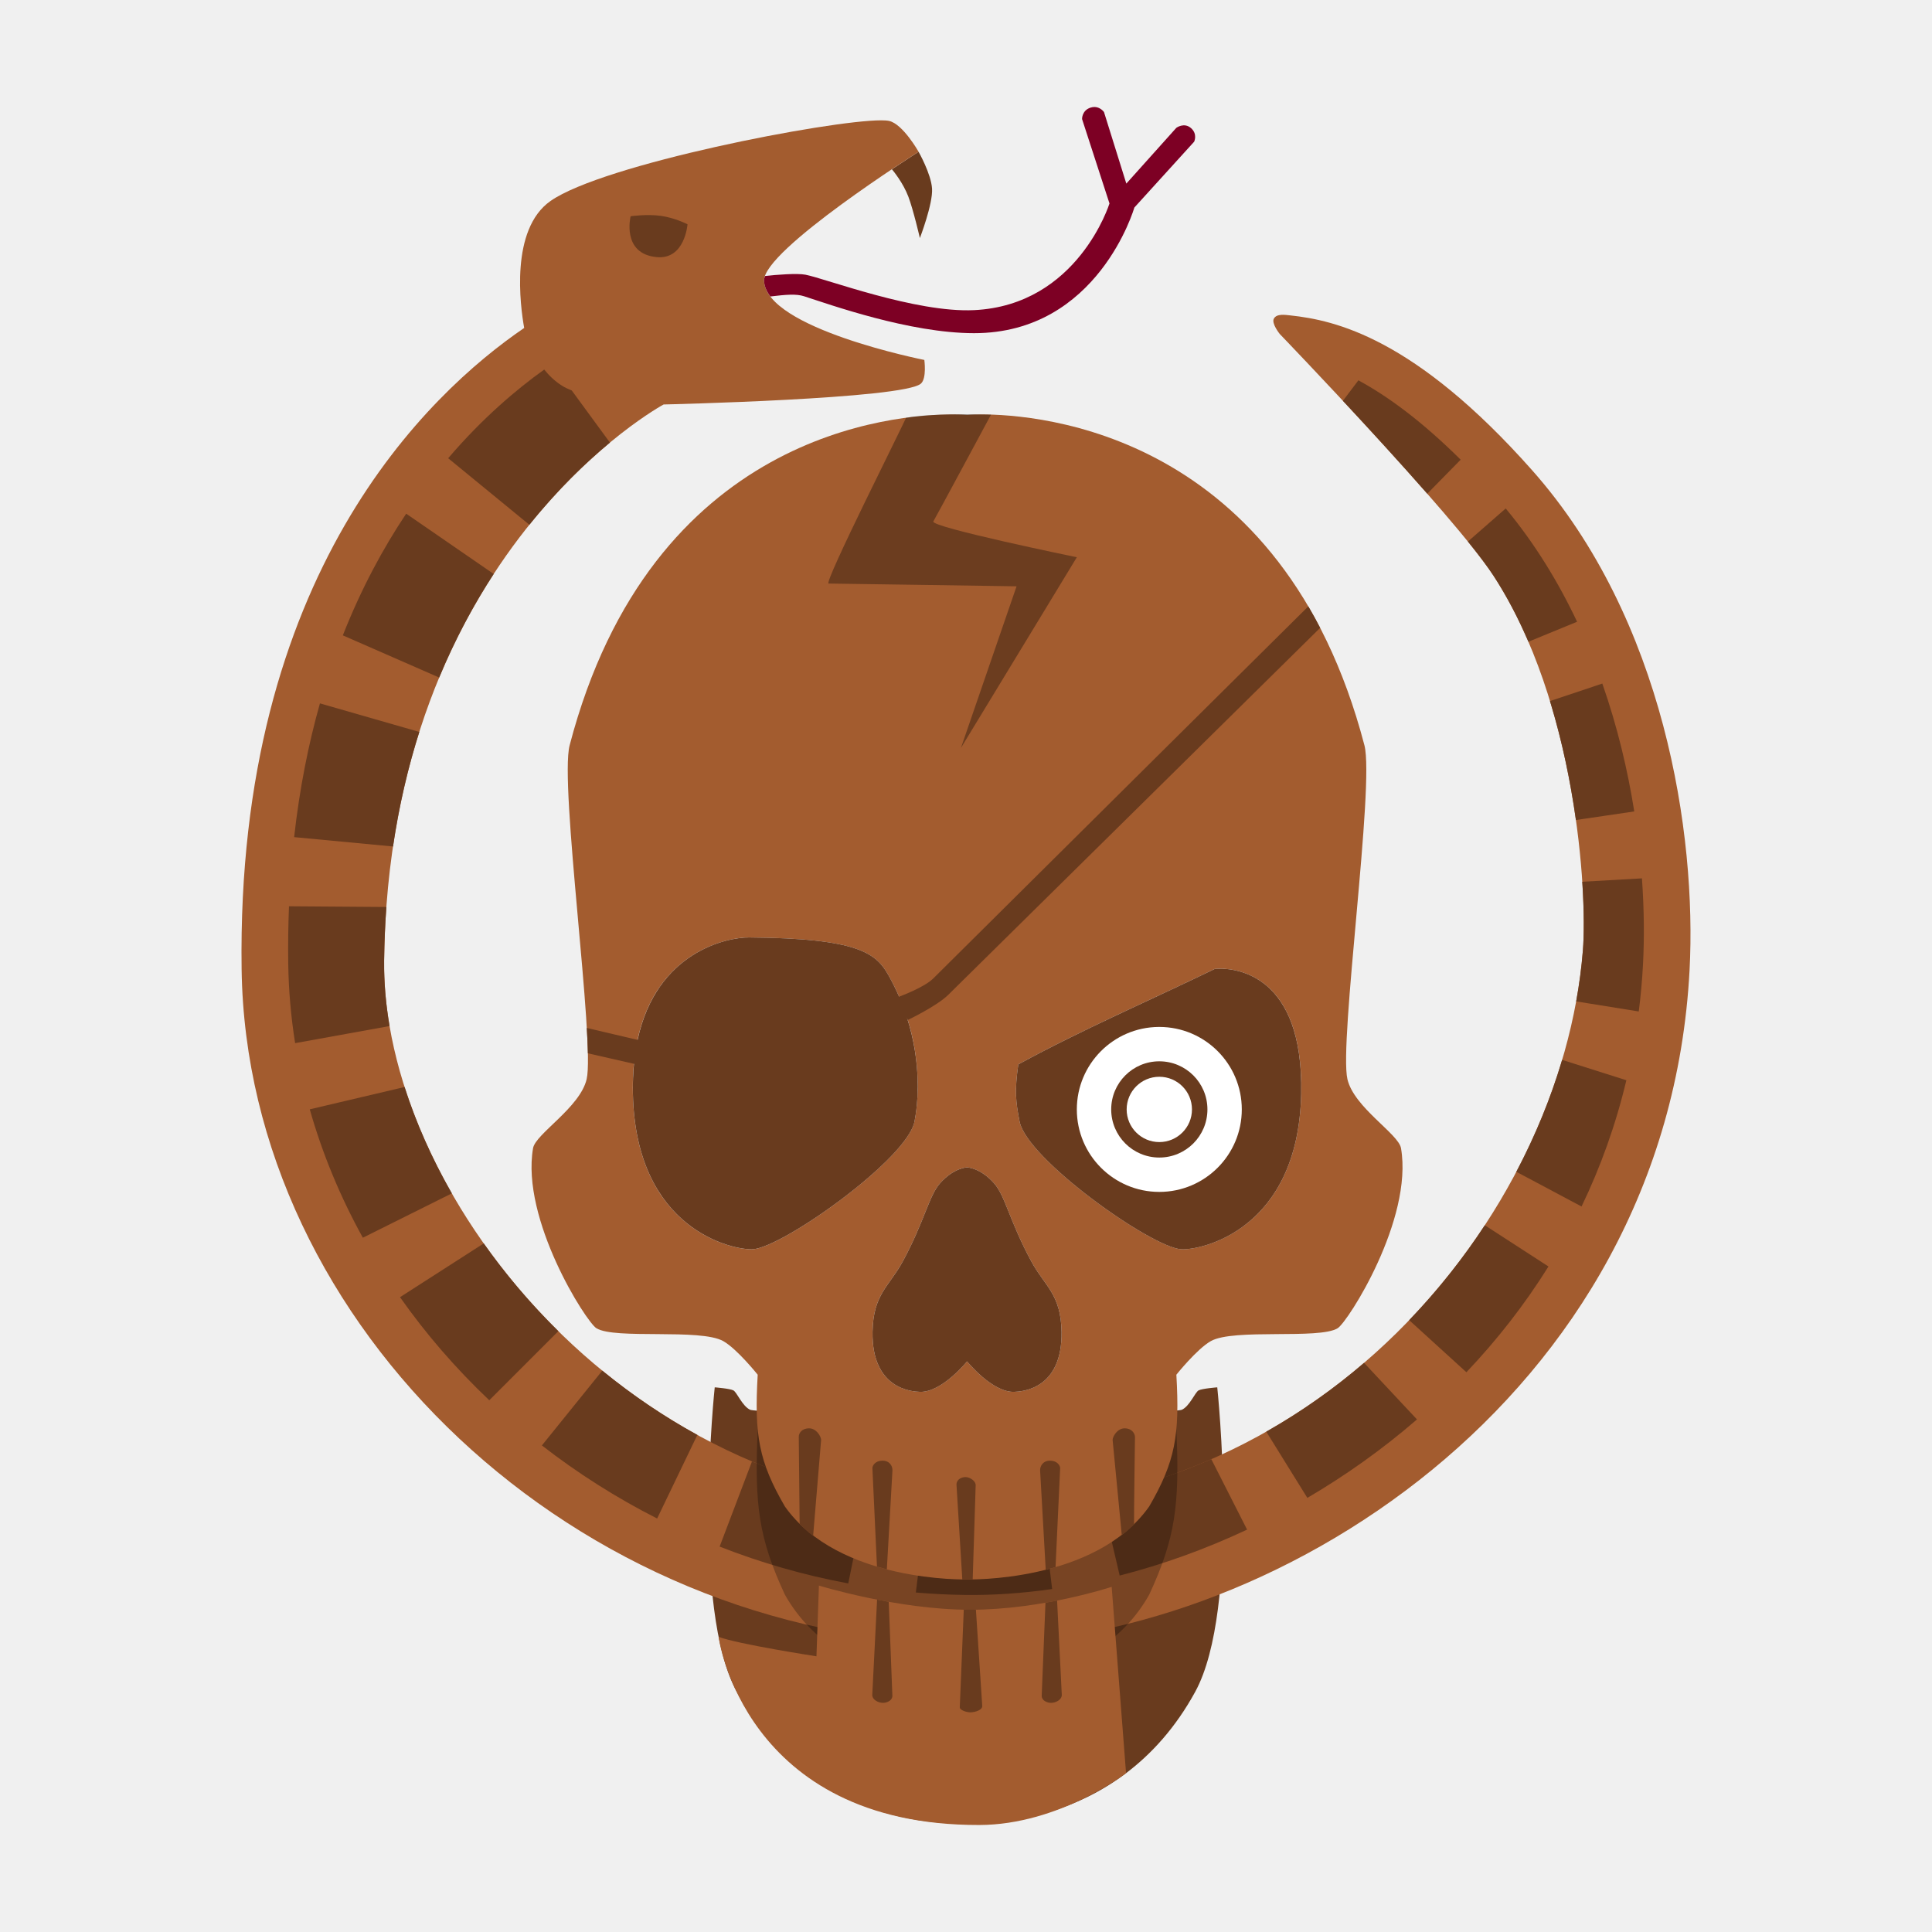
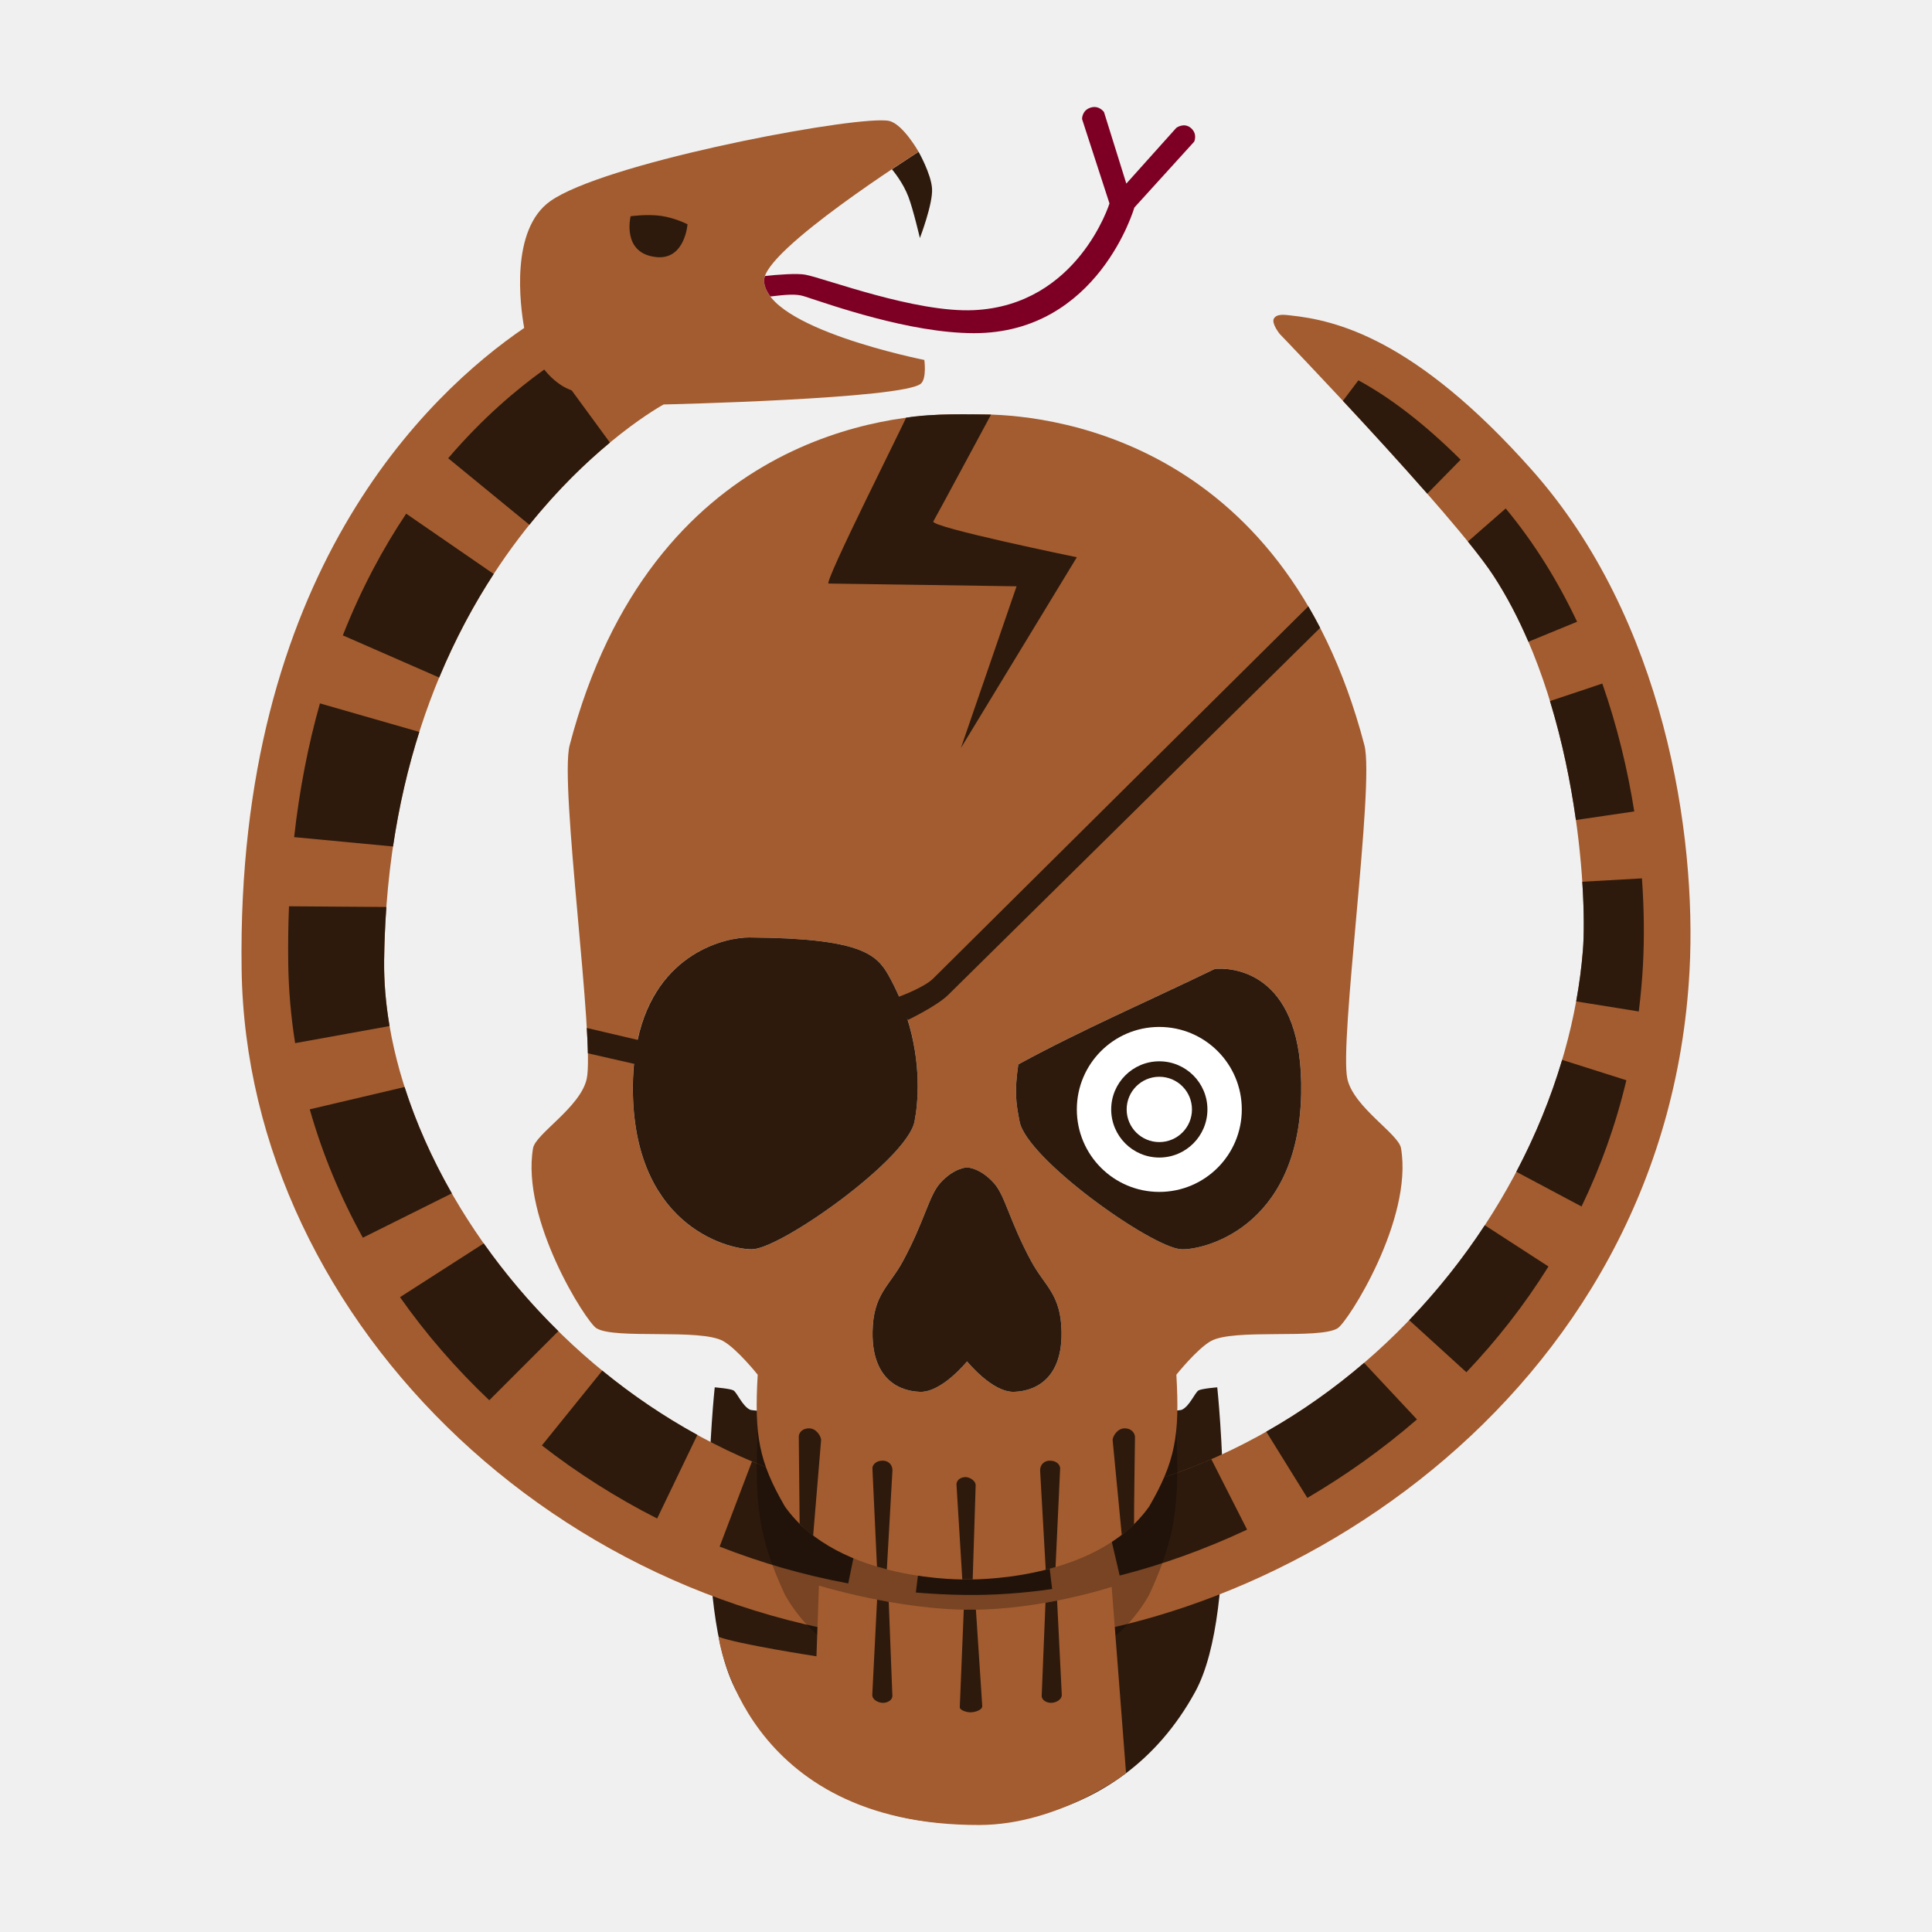
<svg xmlns="http://www.w3.org/2000/svg" width="512" height="512" viewBox="0 0 135.467 135.467" version="1.1" id="svg8">
  <defs id="defs2">
    </defs>
  <g id="layer1">
-     <path id="path1811" style="fill:#693b1e;fill-opacity:1;stroke:none;stroke-width:0.265px;stroke-linecap:butt;stroke-linejoin:miter;stroke-opacity:1" d="m 50.115,97.277 c 0,0 -1.655,15.493 1.546,21.348 5.526,10.108 16.072,9.196 16.072,9.196 0,0 10.547,0.912 16.072,-9.196 3.201,-5.855 1.546,-21.348 1.546,-21.348 0,0 -1.059,0.081 -1.308,0.213 -0.25,0.133 -0.632,1.121 -1.183,1.362 -0.382,0.167 -15.127,0.98 -15.127,0.98 0,0 -14.745,-0.814 -15.127,-0.98 -0.551,-0.24 -0.932,-1.229 -1.183,-1.362 -0.249,-0.132 -1.308,-0.213 -1.308,-0.213 z" />
+     <path id="path1811" style="fill:#2d1a0d;fill-opacity:1;stroke:none;stroke-width:0.265px;stroke-linecap:butt;stroke-linejoin:miter;stroke-opacity:1" d="m 50.115,97.277 c 0,0 -1.655,15.493 1.546,21.348 5.526,10.108 16.072,9.196 16.072,9.196 0,0 10.547,0.912 16.072,-9.196 3.201,-5.855 1.546,-21.348 1.546,-21.348 0,0 -1.059,0.081 -1.308,0.213 -0.25,0.133 -0.632,1.121 -1.183,1.362 -0.382,0.167 -15.127,0.98 -15.127,0.98 0,0 -14.745,-0.814 -15.127,-0.98 -0.551,-0.24 -0.932,-1.229 -1.183,-1.362 -0.249,-0.132 -1.308,-0.213 -1.308,-0.213 z" />
    <g id="g1540" style="display:inline" transform="translate(-1.0123995e-4,-6.344656)">
-       <path id="path1668" style="fill:#693b1e;fill-opacity:1;stroke:none;stroke-width:0.241px;stroke-linecap:butt;stroke-linejoin:miter;stroke-opacity:1" d="m 64.409,16.987 c 0,0 -0.767,0.488 -1.871,1.226 0.111,0.132 0.787,0.953 1.156,1.927 0.345,0.91 0.806,2.897 0.806,2.897 0,0 0.921,-2.399 0.853,-3.467 -0.066,-1.041 -0.945,-2.583 -0.945,-2.583 z" />
+       <path id="path1668" style="fill:#2d1a0d;fill-opacity:1;stroke:none;stroke-width:0.241px;stroke-linecap:butt;stroke-linejoin:miter;stroke-opacity:1" d="m 64.409,16.987 c 0,0 -0.767,0.488 -1.871,1.226 0.111,0.132 0.787,0.953 1.156,1.927 0.345,0.91 0.806,2.897 0.806,2.897 0,0 0.921,-2.399 0.853,-3.467 -0.066,-1.041 -0.945,-2.583 -0.945,-2.583 z" />
      <path id="path1691" style="fill:#a35c2f;fill-opacity:1;stroke:none;stroke-width:0.911;stroke-linecap:butt;stroke-linejoin:miter;stroke-miterlimit:4;stroke-dasharray:none;stroke-opacity:1" d="m 233.51,55.869 c -13.783,-3.41e-4 -73.691,11.599 -87.623,21.379 -10.737,7.538 -8.026,27.738 -6.973,33.643 -25.562,17.458 -76.346,65.375 -74.883,169.949 1.324,94.576 88.518,177.39 191.592,178.812 80.152,1.106 186.12,-64.576 192.131,-178.584 1.896,-35.973 -6.69,-92.964 -41.723,-132.467 -31.149,-35.124 -52.237,-39.758 -64.031,-41.031 -1.488,-0.161 -3.654,-0.511 -4.41,0.846 -0.707,1.268 1.555,4.068 1.555,4.068 0,0 46.044,47.819 56.631,64.041 21.982,33.685 24.938,84.017 23.707,99.34 -5.738,71.394 -71.417,149.851 -163.9,147.562 -92.179,-2.281 -154.469,-85.005 -153.785,-144.881 1.236,-108.172 74.07,-147.377 74.07,-147.377 0,0 63.679,-1.447 68.199,-5.541 1.563,-1.416 0.891,-6.258 0.891,-6.258 0,0 -42.128,-8.33 -42.473,-21.025 -0.22,-8.107 40.951,-34.145 40.951,-34.145 0,0 -4.15,-7.359 -7.812,-8.174 -0.482,-0.107 -1.194,-0.158 -2.113,-0.158 z" transform="scale(0.2645833)" />
-       <path style="fill:#693b1e;fill-opacity:1;stroke:none;stroke-width:0.241px;stroke-linecap:butt;stroke-linejoin:miter;stroke-opacity:1" d="m 44.217,21.508 c 0,0 1.131,-0.166 2.123,-0.028 0.992,0.138 1.867,0.592 1.867,0.592 0,0 -0.179,2.482 -2.152,2.302 -2.497,-0.228 -1.838,-2.866 -1.838,-2.866 z" id="path1673" />
-       <path id="path1694" style="fill:#693b1e;fill-opacity:1;stroke:none;stroke-width:0.241;stroke-linecap:butt;stroke-linejoin:miter;stroke-miterlimit:4;stroke-dasharray:none;stroke-opacity:1" d="m 38.159,32.257 c -1.928,1.379 -4.322,3.396 -6.734,6.218 l 5.694,4.666 c 2.02,-2.513 4.016,-4.411 5.648,-5.763 l -2.675,-3.653 c -0.246,-0.099 -0.476,-0.204 -0.666,-0.323 -0.263,-0.164 -0.501,-0.351 -0.718,-0.552 -0.202,-0.187 -0.383,-0.388 -0.548,-0.593 z m 57.088,0.755 -1.085,1.437 c 1.836,1.968 3.979,4.305 5.915,6.512 l 2.341,-2.384 c -2.752,-2.732 -5.138,-4.463 -7.171,-5.565 z m 10.329,8.986 -2.65,2.317 c 0.752,0.93 1.371,1.749 1.79,2.39 0.945,1.449 1.755,3.015 2.452,4.637 l 3.414,-1.401 c -1.322,-2.798 -2.97,-5.493 -5.005,-7.944 z m -77.095,0.364 c -1.616,2.416 -3.147,5.245 -4.443,8.533 l 6.757,2.957 c 1.14,-2.745 2.452,-5.159 3.823,-7.262 z m 83.87,11.912 -3.671,1.228 c 0.873,2.852 1.453,5.727 1.819,8.341 l 4.092,-0.603 c -0.463,-2.917 -1.188,-5.959 -2.24,-8.966 z m -89.918,1.39 c -0.802,2.837 -1.427,5.955 -1.809,9.378 l 6.934,0.656 c 0.431,-2.908 1.064,-5.582 1.843,-8.032 z m 92.696,12.269 -4.184,0.237 c 0.135,2.071 0.129,3.764 0.044,4.82 -0.095,1.185 -0.253,2.377 -0.471,3.571 l 4.389,0.705 c 0.135,-1.08 0.237,-2.177 0.296,-3.296 0.096,-1.821 0.081,-3.862 -0.074,-6.037 z M 20.263,69.891 c -0.051,1.302 -0.071,2.641 -0.052,4.022 0.026,1.88 0.191,3.741 0.483,5.574 l 6.62,-1.198 c -0.268,-1.568 -0.398,-3.106 -0.381,-4.59 0.015,-1.29 0.069,-2.541 0.158,-3.758 z m 89.269,10.769 c -0.79,2.662 -1.868,5.299 -3.211,7.847 l 4.573,2.434 c 1.331,-2.761 2.396,-5.715 3.143,-8.852 z m -81.164,1.903 -6.648,1.565 c 0.886,3.126 2.142,6.142 3.722,9.002 l 6.239,-3.109 c -1.405,-2.456 -2.518,-4.969 -3.312,-7.458 z m 75.743,9.693 c -1.541,2.35 -3.316,4.586 -5.303,6.655 l 4.012,3.652 c 2.135,-2.248 4.075,-4.722 5.755,-7.416 z m -70.193,1.274 -5.87,3.769 c 1.823,2.593 3.925,5.016 6.259,7.228 l 4.843,-4.845 C 37.192,97.754 35.44,95.683 33.918,93.53 Z m 61.727,8.375 c -2.106,1.807 -4.399,3.431 -6.857,4.823 l 2.88,4.645 c 2.687,-1.575 5.274,-3.412 7.687,-5.502 z m -53.413,0.545 -4.236,5.245 c 2.504,1.946 5.212,3.667 8.081,5.124 l 2.82,-5.861 c -2.389,-1.311 -4.616,-2.831 -6.665,-4.508 z m 42.702,6.207 c -2.452,1.071 -5.04,1.916 -7.75,2.494 l 1.325,5.667 c 2.989,-0.762 5.996,-1.84 8.934,-3.22 z m -32.207,0.159 -2.268,5.972 c 2.888,1.133 5.906,2.006 9.019,2.582 l 1.244,-6.099 c -2.803,-0.554 -5.474,-1.388 -7.995,-2.455 z M 73.055,111.81 c -1.768,0.189 -3.58,0.268 -5.433,0.222 -0.893,-0.022 -1.774,-0.076 -2.646,-0.154 l -0.76,6.13 c 1.132,0.096 2.273,0.155 3.423,0.17 1.991,0.028 4.046,-0.114 6.135,-0.415 z" />
+       <path style="fill:#2d1a0d;fill-opacity:1;stroke:none;stroke-width:0.241px;stroke-linecap:butt;stroke-linejoin:miter;stroke-opacity:1" d="m 44.217,21.508 c 0,0 1.131,-0.166 2.123,-0.028 0.992,0.138 1.867,0.592 1.867,0.592 0,0 -0.179,2.482 -2.152,2.302 -2.497,-0.228 -1.838,-2.866 -1.838,-2.866 z" id="path1673" />
+       <path id="path1694" style="fill:#2d1a0d;fill-opacity:1;stroke:none;stroke-width:0.241;stroke-linecap:butt;stroke-linejoin:miter;stroke-miterlimit:4;stroke-dasharray:none;stroke-opacity:1" d="m 38.159,32.257 c -1.928,1.379 -4.322,3.396 -6.734,6.218 l 5.694,4.666 c 2.02,-2.513 4.016,-4.411 5.648,-5.763 l -2.675,-3.653 c -0.246,-0.099 -0.476,-0.204 -0.666,-0.323 -0.263,-0.164 -0.501,-0.351 -0.718,-0.552 -0.202,-0.187 -0.383,-0.388 -0.548,-0.593 z m 57.088,0.755 -1.085,1.437 c 1.836,1.968 3.979,4.305 5.915,6.512 l 2.341,-2.384 c -2.752,-2.732 -5.138,-4.463 -7.171,-5.565 z m 10.329,8.986 -2.65,2.317 c 0.752,0.93 1.371,1.749 1.79,2.39 0.945,1.449 1.755,3.015 2.452,4.637 l 3.414,-1.401 c -1.322,-2.798 -2.97,-5.493 -5.005,-7.944 z m -77.095,0.364 c -1.616,2.416 -3.147,5.245 -4.443,8.533 l 6.757,2.957 c 1.14,-2.745 2.452,-5.159 3.823,-7.262 z m 83.87,11.912 -3.671,1.228 c 0.873,2.852 1.453,5.727 1.819,8.341 l 4.092,-0.603 c -0.463,-2.917 -1.188,-5.959 -2.24,-8.966 z m -89.918,1.39 c -0.802,2.837 -1.427,5.955 -1.809,9.378 l 6.934,0.656 c 0.431,-2.908 1.064,-5.582 1.843,-8.032 z m 92.696,12.269 -4.184,0.237 c 0.135,2.071 0.129,3.764 0.044,4.82 -0.095,1.185 -0.253,2.377 -0.471,3.571 l 4.389,0.705 c 0.135,-1.08 0.237,-2.177 0.296,-3.296 0.096,-1.821 0.081,-3.862 -0.074,-6.037 z M 20.263,69.891 c -0.051,1.302 -0.071,2.641 -0.052,4.022 0.026,1.88 0.191,3.741 0.483,5.574 l 6.62,-1.198 c -0.268,-1.568 -0.398,-3.106 -0.381,-4.59 0.015,-1.29 0.069,-2.541 0.158,-3.758 z m 89.269,10.769 c -0.79,2.662 -1.868,5.299 -3.211,7.847 l 4.573,2.434 c 1.331,-2.761 2.396,-5.715 3.143,-8.852 z m -81.164,1.903 -6.648,1.565 c 0.886,3.126 2.142,6.142 3.722,9.002 l 6.239,-3.109 c -1.405,-2.456 -2.518,-4.969 -3.312,-7.458 z m 75.743,9.693 c -1.541,2.35 -3.316,4.586 -5.303,6.655 l 4.012,3.652 c 2.135,-2.248 4.075,-4.722 5.755,-7.416 z m -70.193,1.274 -5.87,3.769 c 1.823,2.593 3.925,5.016 6.259,7.228 l 4.843,-4.845 C 37.192,97.754 35.44,95.683 33.918,93.53 Z m 61.727,8.375 c -2.106,1.807 -4.399,3.431 -6.857,4.823 l 2.88,4.645 c 2.687,-1.575 5.274,-3.412 7.687,-5.502 z m -53.413,0.545 -4.236,5.245 c 2.504,1.946 5.212,3.667 8.081,5.124 l 2.82,-5.861 c -2.389,-1.311 -4.616,-2.831 -6.665,-4.508 z m 42.702,6.207 c -2.452,1.071 -5.04,1.916 -7.75,2.494 l 1.325,5.667 c 2.989,-0.762 5.996,-1.84 8.934,-3.22 z m -32.207,0.159 -2.268,5.972 c 2.888,1.133 5.906,2.006 9.019,2.582 l 1.244,-6.099 c -2.803,-0.554 -5.474,-1.388 -7.995,-2.455 z M 73.055,111.81 c -1.768,0.189 -3.58,0.268 -5.433,0.222 -0.893,-0.022 -1.774,-0.076 -2.646,-0.154 l -0.76,6.13 c 1.132,0.096 2.273,0.155 3.423,0.17 1.991,0.028 4.046,-0.114 6.135,-0.415 z" />
      <path id="path1666" style="fill:#7d0024;fill-opacity:1;stroke:none;stroke-width:0.241px;stroke-linecap:butt;stroke-linejoin:miter;stroke-opacity:1" d="m 76.767,13.847 c -0.095,-0.004 -0.199,0.009 -0.312,0.047 -0.603,0.202 -0.583,0.799 -0.583,0.799 l 1.922,5.918 c 0,0 -2.216,7.132 -9.495,7.48 -4.1,0.196 -10.42,-2.215 -11.827,-2.486 -0.571,-0.11 -2.022,-0.002 -2.834,0.094 -0.04,0.115 -0.067,0.224 -0.064,0.321 0.01,0.387 0.173,0.758 0.442,1.112 1.116,-0.132 1.808,-0.193 2.362,-0.015 1.803,0.579 7.388,2.585 11.913,2.589 8.709,0.008 11.247,-8.809 11.247,-8.809 l 4.194,-4.618 c 0,0 0.259,-0.535 -0.225,-0.955 -0.484,-0.42 -1.027,-0.015 -1.027,-0.015 l -3.505,3.909 -1.565,-5.015 c 0,0 -0.233,-0.338 -0.643,-0.357 z" />
    </g>
    <path id="path1874" style="fill:#000000;fill-opacity:0.264;stroke:none;stroke-width:0.636px;stroke-linecap:butt;stroke-linejoin:miter;stroke-opacity:1" d="m 82.485,100.229 c 0,0 -29.356,-3e-5 -29.358,-0.003 3e-6,1e-5 0.002,0.003 0.002,0.003 -0.245,5.342 0.083,7.647 1.905,11.584 3.787,6.731 12.773,6.417 12.773,6.417 0,0 8.986,0.314 12.773,-6.417 1.821,-3.937 2.149,-6.243 1.905,-11.584 z" />
    <g id="g1838" style="display:inline" transform="translate(-1.0123995e-4,-6.344656)">
      <path id="path1744" style="fill:#a35c2f;fill-opacity:1;stroke:none;stroke-width:0.568px;stroke-linecap:butt;stroke-linejoin:miter;stroke-opacity:1" d="m 66.879,35.403 c -4.168,-0.016 -21.201,1.288 -26.937,23.199 -0.725,2.771 1.79,20.837 1.192,23.412 -0.463,1.99 -3.585,3.832 -3.758,4.84 -0.856,4.995 3.72,12.177 4.443,12.623 1.301,0.803 7.3,-0.005 8.9,0.906 0.975,0.555 2.409,2.353 2.409,2.353 -0.245,4.259 0.083,6.098 1.905,9.237 3.787,5.367 12.773,5.117 12.773,5.117 0,0 8.986,0.25 12.773,-5.117 1.822,-3.139 2.15,-4.978 1.905,-9.237 0,0 1.434,-1.797 2.409,-2.353 1.6,-0.911 7.599,-0.103 8.9,-0.906 0.723,-0.446 5.299,-7.629 4.443,-12.623 -0.173,-1.008 -3.295,-2.85 -3.758,-4.84 -0.599,-2.575 1.917,-20.641 1.192,-23.412 -5.736,-21.911 -22.768,-23.215 -26.937,-23.199 -0.595,0.002 -0.928,0.032 -0.928,0.032 0,0 -0.333,-0.03 -0.928,-0.032 z m -14.36,36.674 c 7.767,0.053 8.936,1.151 9.784,2.661 2.488,4.429 2.146,8.587 1.818,10.247 -0.52,2.635 -9.23,8.816 -11.323,8.953 -1.357,0.089 -8.225,-1.327 -8.422,-10.907 -0.197,-9.58 6.347,-10.967 8.143,-10.955 z m 32.655,2.207 c 0,0 6.26,-0.833 6.063,8.747 -0.197,9.58 -7.065,10.996 -8.422,10.907 -2.093,-0.137 -10.803,-6.318 -11.323,-8.953 -0.277,-1.406 -0.356,-2.153 -0.091,-4.008 4.488,-2.445 9.177,-4.464 13.773,-6.693 z M 67.807,88.201 c 0,0 0.228,0.003 0.579,0.143 0.35,0.14 0.823,0.417 1.311,0.964 0.395,0.443 0.666,1.104 1.028,2.007 0.362,0.903 0.816,2.049 1.58,3.462 0.478,0.884 0.999,1.46 1.406,2.145 0.204,0.343 0.379,0.712 0.506,1.162 0.127,0.45 0.206,0.98 0.217,1.641 0.008,0.504 -0.029,0.947 -0.101,1.337 -0.072,0.39 -0.18,0.727 -0.313,1.018 -0.265,0.582 -0.63,0.982 -1.015,1.255 -0.385,0.273 -0.789,0.421 -1.132,0.502 -0.343,0.081 -0.625,0.095 -0.764,0.1 -0.384,0.013 -0.782,-0.114 -1.163,-0.312 -0.382,-0.198 -0.746,-0.466 -1.063,-0.736 -0.634,-0.541 -1.076,-1.088 -1.076,-1.088 0,0 -0.442,0.547 -1.076,1.088 -0.317,0.27 -0.682,0.538 -1.063,0.736 -0.381,0.198 -0.779,0.325 -1.163,0.312 -0.139,-0.005 -0.421,-0.019 -0.764,-0.1 -0.343,-0.081 -0.747,-0.229 -1.132,-0.502 -0.385,-0.273 -0.75,-0.673 -1.015,-1.255 -0.133,-0.291 -0.24,-0.628 -0.313,-1.018 -0.072,-0.39 -0.109,-0.833 -0.101,-1.337 0.011,-0.661 0.09,-1.191 0.217,-1.641 0.127,-0.45 0.302,-0.819 0.506,-1.162 0.407,-0.686 0.928,-1.261 1.406,-2.145 0.764,-1.413 1.218,-2.559 1.58,-3.462 0.362,-0.903 0.633,-1.564 1.028,-2.007 0.488,-0.547 0.96,-0.823 1.311,-0.964 0.35,-0.14 0.579,-0.143 0.579,-0.143 z" />
-       <g id="g1611" style="fill:#693b1e;fill-opacity:1" transform="matrix(0.9107745,0,0,0.9107745,4.551514,12.53646)">
-         <path id="path1589" style="opacity:0.999;fill:#693b1e;fill-opacity:1;stroke:none;stroke-width:0.296;stroke-linejoin:round;stroke-miterlimit:4;stroke-dasharray:none;stroke-opacity:1" d="m 88.816,67.779 c -0.188,0.004 -0.295,0.019 -0.295,0.019 -5.047,2.447 -10.195,4.664 -15.123,7.348 -0.29,2.037 -0.204,2.857 0.1,4.401 0.571,2.893 10.134,9.68 12.432,9.83 1.49,0.098 9.031,-1.457 9.247,-11.975 0.189,-9.204 -5.05,-9.654 -6.362,-9.623 z" />
-         <path id="path1598" style="opacity:0.999;fill:#693b1e;fill-opacity:1;stroke:none;stroke-width:1.268;stroke-linejoin:round;stroke-miterlimit:4;stroke-dasharray:none;stroke-opacity:1" d="m 262.498,313.992 c 0,0 -0.946,0.012 -2.4,0.594 -1.454,0.582 -3.415,1.73 -5.439,3.998 -1.64,1.838 -2.763,4.58 -4.266,8.328 -1.503,3.748 -3.387,8.503 -6.557,14.365 -1.983,3.668 -4.144,6.059 -5.834,8.904 -0.845,1.423 -1.571,2.954 -2.098,4.82 -0.527,1.866 -0.857,4.067 -0.902,6.811 -0.035,2.09 0.118,3.93 0.418,5.549 0.3,1.619 0.749,3.016 1.299,4.225 1.1,2.416 2.612,4.074 4.209,5.209 1.597,1.135 3.276,1.748 4.699,2.084 1.423,0.336 2.593,0.395 3.17,0.414 1.592,0.055 3.243,-0.472 4.826,-1.293 1.583,-0.821 3.097,-1.933 4.412,-3.055 2.63,-2.243 4.463,-4.514 4.463,-4.514 0,0 1.835,2.271 4.465,4.514 1.315,1.122 2.829,2.234 4.412,3.055 1.583,0.821 3.234,1.348 4.826,1.293 0.577,-0.02 1.747,-0.078 3.17,-0.414 1.423,-0.336 3.1,-0.949 4.697,-2.084 1.597,-1.135 3.111,-2.793 4.211,-5.209 0.55,-1.208 0.997,-2.606 1.297,-4.225 0.3,-1.619 0.455,-3.458 0.42,-5.549 -0.045,-2.744 -0.375,-4.944 -0.902,-6.811 -0.527,-1.866 -1.253,-3.398 -2.098,-4.82 -1.69,-2.845 -3.851,-5.236 -5.834,-8.904 -3.169,-5.862 -5.054,-10.618 -6.557,-14.365 -1.503,-3.748 -2.625,-6.491 -4.266,-8.328 -2.025,-2.268 -3.985,-3.417 -5.439,-3.998 -1.454,-0.581 -2.402,-0.594 -2.402,-0.594 z" transform="scale(0.2645833)" />
-         <path id="path1573" style="opacity:0.999;fill:#693b1e;fill-opacity:1;stroke:none;stroke-width:0.32;stroke-linejoin:round;stroke-miterlimit:4;stroke-dasharray:none;stroke-opacity:1" d="m 95.724,39.884 c -0.925,0.917 -19.519,19.351 -28.877,28.65 -0.688,0.684 -2.533,1.363 -2.626,1.397 -0.234,-0.539 -0.502,-1.086 -0.811,-1.636 -0.931,-1.658 -2.215,-2.863 -10.742,-2.922 -1.677,-0.012 -7.119,1.091 -8.579,7.886 l -3.911,-0.919 c 0.042,0.721 0.072,1.386 0.084,1.952 l 3.549,0.81 0.002,-0.013 c -0.068,0.719 -0.102,1.484 -0.085,2.31 0.216,10.519 7.757,12.073 9.248,11.975 2.298,-0.151 11.862,-6.937 12.432,-9.83 0.277,-1.407 0.558,-4.45 -0.581,-8 l 0.071,0.179 c 0,0 2.231,-1.069 3.096,-1.922 8.571,-8.454 27.868,-27.498 28.644,-28.264 -0.296,-0.571 -0.601,-1.123 -0.913,-1.655 z" />
+       <g id="g1611" style="fill:#2d1a0d;fill-opacity:1" transform="matrix(0.9107745,0,0,0.9107745,4.551514,12.53646)">
+         <path id="path1589" style="opacity:0.999;fill:#2d1a0d;fill-opacity:1;stroke:none;stroke-width:0.296;stroke-linejoin:round;stroke-miterlimit:4;stroke-dasharray:none;stroke-opacity:1" d="m 88.816,67.779 c -0.188,0.004 -0.295,0.019 -0.295,0.019 -5.047,2.447 -10.195,4.664 -15.123,7.348 -0.29,2.037 -0.204,2.857 0.1,4.401 0.571,2.893 10.134,9.68 12.432,9.83 1.49,0.098 9.031,-1.457 9.247,-11.975 0.189,-9.204 -5.05,-9.654 -6.362,-9.623 z" />
+         <path id="path1598" style="opacity:0.999;fill:#2d1a0d;fill-opacity:1;stroke:none;stroke-width:1.268;stroke-linejoin:round;stroke-miterlimit:4;stroke-dasharray:none;stroke-opacity:1" d="m 262.498,313.992 c 0,0 -0.946,0.012 -2.4,0.594 -1.454,0.582 -3.415,1.73 -5.439,3.998 -1.64,1.838 -2.763,4.58 -4.266,8.328 -1.503,3.748 -3.387,8.503 -6.557,14.365 -1.983,3.668 -4.144,6.059 -5.834,8.904 -0.845,1.423 -1.571,2.954 -2.098,4.82 -0.527,1.866 -0.857,4.067 -0.902,6.811 -0.035,2.09 0.118,3.93 0.418,5.549 0.3,1.619 0.749,3.016 1.299,4.225 1.1,2.416 2.612,4.074 4.209,5.209 1.597,1.135 3.276,1.748 4.699,2.084 1.423,0.336 2.593,0.395 3.17,0.414 1.592,0.055 3.243,-0.472 4.826,-1.293 1.583,-0.821 3.097,-1.933 4.412,-3.055 2.63,-2.243 4.463,-4.514 4.463,-4.514 0,0 1.835,2.271 4.465,4.514 1.315,1.122 2.829,2.234 4.412,3.055 1.583,0.821 3.234,1.348 4.826,1.293 0.577,-0.02 1.747,-0.078 3.17,-0.414 1.423,-0.336 3.1,-0.949 4.697,-2.084 1.597,-1.135 3.111,-2.793 4.211,-5.209 0.55,-1.208 0.997,-2.606 1.297,-4.225 0.3,-1.619 0.455,-3.458 0.42,-5.549 -0.045,-2.744 -0.375,-4.944 -0.902,-6.811 -0.527,-1.866 -1.253,-3.398 -2.098,-4.82 -1.69,-2.845 -3.851,-5.236 -5.834,-8.904 -3.169,-5.862 -5.054,-10.618 -6.557,-14.365 -1.503,-3.748 -2.625,-6.491 -4.266,-8.328 -2.025,-2.268 -3.985,-3.417 -5.439,-3.998 -1.454,-0.581 -2.402,-0.594 -2.402,-0.594 z" transform="scale(0.2645833)" />
+         <path id="path1573" style="opacity:0.999;fill:#2d1a0d;fill-opacity:1;stroke:none;stroke-width:0.32;stroke-linejoin:round;stroke-miterlimit:4;stroke-dasharray:none;stroke-opacity:1" d="m 95.724,39.884 c -0.925,0.917 -19.519,19.351 -28.877,28.65 -0.688,0.684 -2.533,1.363 -2.626,1.397 -0.234,-0.539 -0.502,-1.086 -0.811,-1.636 -0.931,-1.658 -2.215,-2.863 -10.742,-2.922 -1.677,-0.012 -7.119,1.091 -8.579,7.886 l -3.911,-0.919 c 0.042,0.721 0.072,1.386 0.084,1.952 l 3.549,0.81 0.002,-0.013 c -0.068,0.719 -0.102,1.484 -0.085,2.31 0.216,10.519 7.757,12.073 9.248,11.975 2.298,-0.151 11.862,-6.937 12.432,-9.83 0.277,-1.407 0.558,-4.45 -0.581,-8 l 0.071,0.179 c 0,0 2.231,-1.069 3.096,-1.922 8.571,-8.454 27.868,-27.498 28.644,-28.264 -0.296,-0.571 -0.601,-1.123 -0.913,-1.655 z" />
      </g>
      <g id="g1555" transform="matrix(0.9107745,0,0,0.9107745,75.50478,78.3514)" style="fill:#ffffff;fill-opacity:1">
        <path id="circle1538" style="opacity:0.999;fill:#ffffff;fill-opacity:1;stroke:none;stroke-width:1.007;stroke-linejoin:round;stroke-miterlimit:4;stroke-dasharray:none;stroke-opacity:1" d="M 23.789,0 A 24,24 0 0 0 0,24 24,24 0 0 0 24,48 24,24 0 0 0 48,24 24,24 0 0 0 24,0 24,24 0 0 0 23.789,0 Z M 24,10 A 14,14 0 0 1 38,24 14,14 0 0 1 24,38 14,14 0 0 1 10,24 14,14 0 0 1 24,10 Z" transform="scale(0.2645833)" />
        <circle style="opacity:0.999;fill:#ffffff;fill-opacity:1;stroke:none;stroke-width:0.218;stroke-linejoin:round;stroke-miterlimit:4;stroke-dasharray:none;stroke-opacity:1" id="path1540" cx="6.35" cy="6.35" r="2.514" />
      </g>
-       <path id="path1797" style="fill:#693b1e;fill-opacity:1;stroke:none;stroke-width:0.265px;stroke-linecap:butt;stroke-linejoin:miter;stroke-opacity:1" d="m 56.731,106.496 c -0.505,-7.9e-4 -0.728,0.339 -0.723,0.591 l 0.061,6.106 c 0.389,0.384 0.506,0.525 0.946,0.838 l 0.561,-6.732 c -0.019,-0.259 -0.339,-0.802 -0.844,-0.803 z m 22.126,0 c -0.505,7.9e-4 -0.825,0.544 -0.844,0.803 l 0.642,6.675 c 0.439,-0.31 0.473,-0.374 0.863,-0.754 -0.013,-0.714 0.064,-6.133 0.064,-6.133 -0.013,-0.235 -0.218,-0.591 -0.723,-0.591 z m -16.995,2.267 c -0.497,0.007 -0.694,0.349 -0.691,0.529 l 0.32,6.899 c 0.232,0.07 0.464,0.134 0.692,0.193 l 0.393,-6.93 c 0.012,-0.336 -0.217,-0.699 -0.714,-0.692 z m 11.782,0 c -0.497,-0.007 -0.726,0.356 -0.714,0.692 l 0.394,6.959 c 0.228,-0.058 0.458,-0.122 0.689,-0.189 l 0.322,-6.932 c 0.003,-0.181 -0.195,-0.522 -0.692,-0.529 z m -5.924,1.151 c -0.278,-0.005 -0.642,0.141 -0.654,0.517 l 0.408,6.66 c 0.185,0.001 0.334,-5.3e-4 0.334,-5.3e-4 0,0 0.141,0.004 0.395,5.3e-4 l 0.208,-6.591 c 0.024,-0.294 -0.389,-0.58 -0.691,-0.585 z" />
-       <path style="fill:#000000;fill-opacity:0.337;stroke:none;stroke-width:0.265px;stroke-linecap:butt;stroke-linejoin:miter;stroke-opacity:1" d="m 63.527,35.634 c -0.059,0.25 -5.806,11.628 -5.427,11.628 0.378,0 13.179,0.193 13.179,0.193 l -3.902,11.336 8.128,-13.373 c 0,0 -10.294,-2.117 -10.062,-2.512 0.232,-0.395 4.047,-7.491 4.047,-7.491 -1.287,-0.018 -4.113,-0.097 -5.964,0.22 z" id="path1881" />
+       <path id="path1797" style="fill:#2d1a0d;fill-opacity:1;stroke:none;stroke-width:0.265px;stroke-linecap:butt;stroke-linejoin:miter;stroke-opacity:1" d="m 56.731,106.496 c -0.505,-7.9e-4 -0.728,0.339 -0.723,0.591 l 0.061,6.106 c 0.389,0.384 0.506,0.525 0.946,0.838 l 0.561,-6.732 c -0.019,-0.259 -0.339,-0.802 -0.844,-0.803 z m 22.126,0 c -0.505,7.9e-4 -0.825,0.544 -0.844,0.803 l 0.642,6.675 c 0.439,-0.31 0.473,-0.374 0.863,-0.754 -0.013,-0.714 0.064,-6.133 0.064,-6.133 -0.013,-0.235 -0.218,-0.591 -0.723,-0.591 z m -16.995,2.267 c -0.497,0.007 -0.694,0.349 -0.691,0.529 l 0.32,6.899 c 0.232,0.07 0.464,0.134 0.692,0.193 l 0.393,-6.93 c 0.012,-0.336 -0.217,-0.699 -0.714,-0.692 z m 11.782,0 c -0.497,-0.007 -0.726,0.356 -0.714,0.692 l 0.394,6.959 c 0.228,-0.058 0.458,-0.122 0.689,-0.189 l 0.322,-6.932 c 0.003,-0.181 -0.195,-0.522 -0.692,-0.529 z m -5.924,1.151 c -0.278,-0.005 -0.642,0.141 -0.654,0.517 l 0.408,6.66 c 0.185,0.001 0.334,-5.3e-4 0.334,-5.3e-4 0,0 0.141,0.004 0.395,5.3e-4 l 0.208,-6.591 c 0.024,-0.294 -0.389,-0.58 -0.691,-0.585 z" />
+       <path style="fill:#2d1a0d;fill-opacity:1;stroke:none;stroke-width:0.265px;stroke-linecap:butt;stroke-linejoin:miter;stroke-opacity:1" d="m 63.527,35.634 c -0.059,0.25 -5.806,11.628 -5.427,11.628 0.378,0 13.179,0.193 13.179,0.193 l -3.902,11.336 8.128,-13.373 c 0,0 -10.294,-2.117 -10.062,-2.512 0.232,-0.395 4.047,-7.491 4.047,-7.491 -1.287,-0.018 -4.113,-0.097 -5.964,0.22 z" id="path1881" />
    </g>
    <g id="g1904" transform="translate(-1.0123995e-4,-6.344656)">
      <path style="fill:#a35c2f;fill-opacity:1;stroke:none;stroke-width:0.265px;stroke-linecap:butt;stroke-linejoin:miter;stroke-opacity:1" d="m 50.385,121.113 c 1.319,0.515 6.863,1.368 6.863,1.368 l 0.173,-4.96 c 0,0 5.501,1.693 10.593,1.696 5.091,0.003 9.934,-1.608 9.934,-1.608 l 1.008,13.067 c 0,0 -4.687,3.621 -10.289,3.633 -16.55,0.036 -18.282,-13.197 -18.282,-13.197 z" id="path1816" />
-       <g id="g1897" style="fill:#693b1e;fill-opacity:1">
-         <path style="fill:#693b1e;fill-opacity:1;stroke:none;stroke-width:0.265px;stroke-linecap:butt;stroke-linejoin:miter;stroke-opacity:1" d="m 61.499,118.508 -0.338,6.693 c 0.018,0.35 0.439,0.537 0.736,0.543 0.274,0.005 0.658,-0.144 0.675,-0.477 l -0.256,-6.607" id="path1888" />
-         <path style="fill:#693b1e;fill-opacity:1;stroke:none;stroke-width:0.265px;stroke-linecap:butt;stroke-linejoin:miter;stroke-opacity:1" d="m 74.121,118.574 0.33,6.627 c -0.018,0.35 -0.439,0.537 -0.736,0.543 -0.274,0.005 -0.658,-0.144 -0.675,-0.477 l 0.266,-6.542" id="path1890" />
-         <path style="fill:#693b1e;fill-opacity:1;stroke:none;stroke-width:0.265px;stroke-linecap:butt;stroke-linejoin:miter;stroke-opacity:1" d="m 67.577,119.213 -0.28,6.846 c -0.003,0.199 0.491,0.358 0.765,0.35 0.301,-0.009 0.799,-0.147 0.812,-0.43 l -0.445,-6.765" id="path1892" />
+       <g id="g1897" style="fill:#2d1a0d;fill-opacity:1">
+         <path style="fill:#2d1a0d;fill-opacity:1;stroke:none;stroke-width:0.265px;stroke-linecap:butt;stroke-linejoin:miter;stroke-opacity:1" d="m 61.499,118.508 -0.338,6.693 c 0.018,0.35 0.439,0.537 0.736,0.543 0.274,0.005 0.658,-0.144 0.675,-0.477 l -0.256,-6.607" id="path1888" />
+         <path style="fill:#2d1a0d;fill-opacity:1;stroke:none;stroke-width:0.265px;stroke-linecap:butt;stroke-linejoin:miter;stroke-opacity:1" d="m 74.121,118.574 0.33,6.627 c -0.018,0.35 -0.439,0.537 -0.736,0.543 -0.274,0.005 -0.658,-0.144 -0.675,-0.477 l 0.266,-6.542" id="path1890" />
+         <path style="fill:#2d1a0d;fill-opacity:1;stroke:none;stroke-width:0.265px;stroke-linecap:butt;stroke-linejoin:miter;stroke-opacity:1" d="m 67.577,119.213 -0.28,6.846 c -0.003,0.199 0.491,0.358 0.765,0.35 0.301,-0.009 0.799,-0.147 0.812,-0.43 l -0.445,-6.765" id="path1892" />
      </g>
    </g>
  </g>
</svg>
